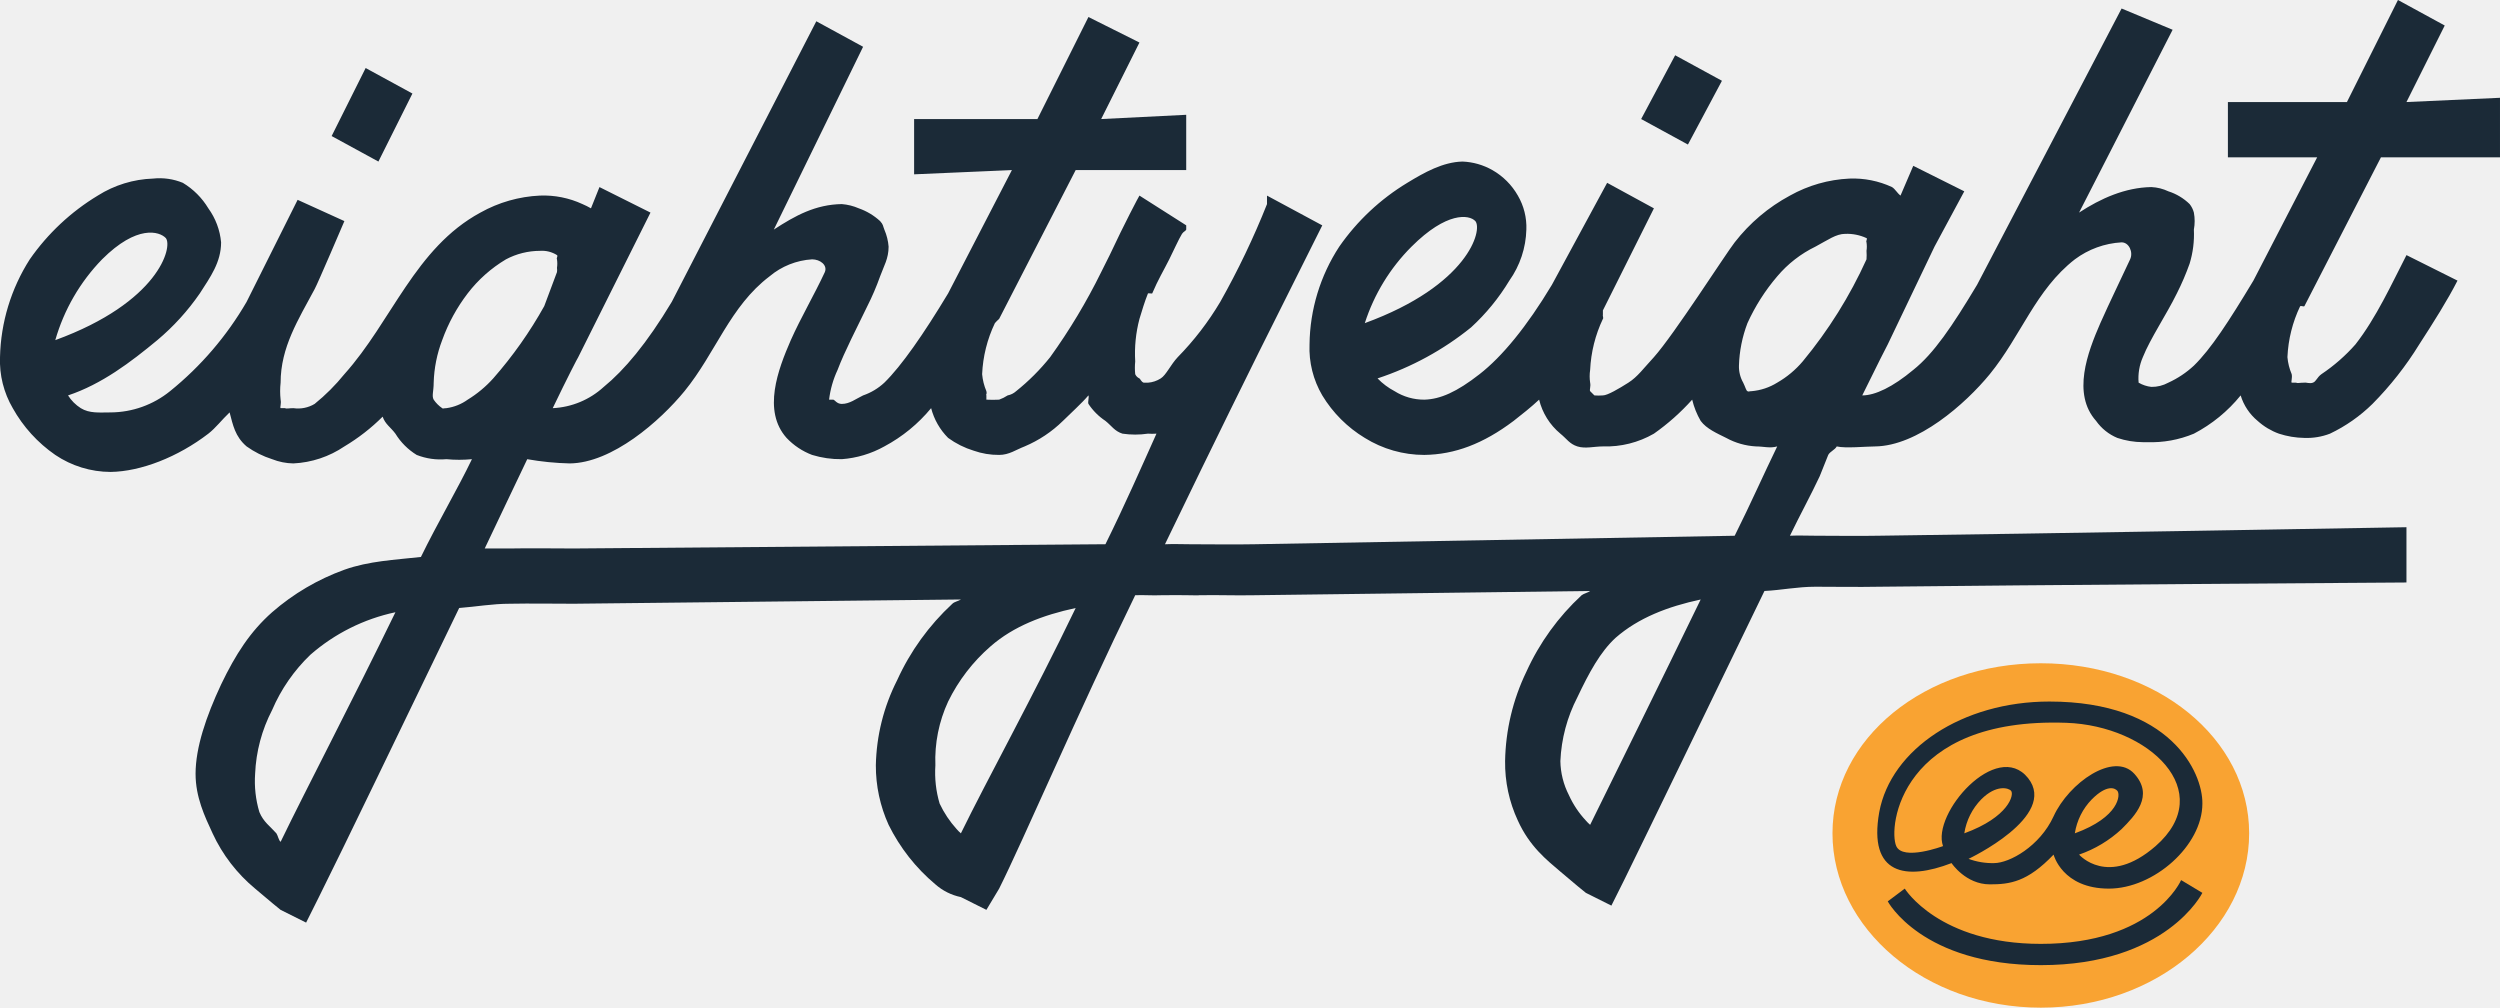
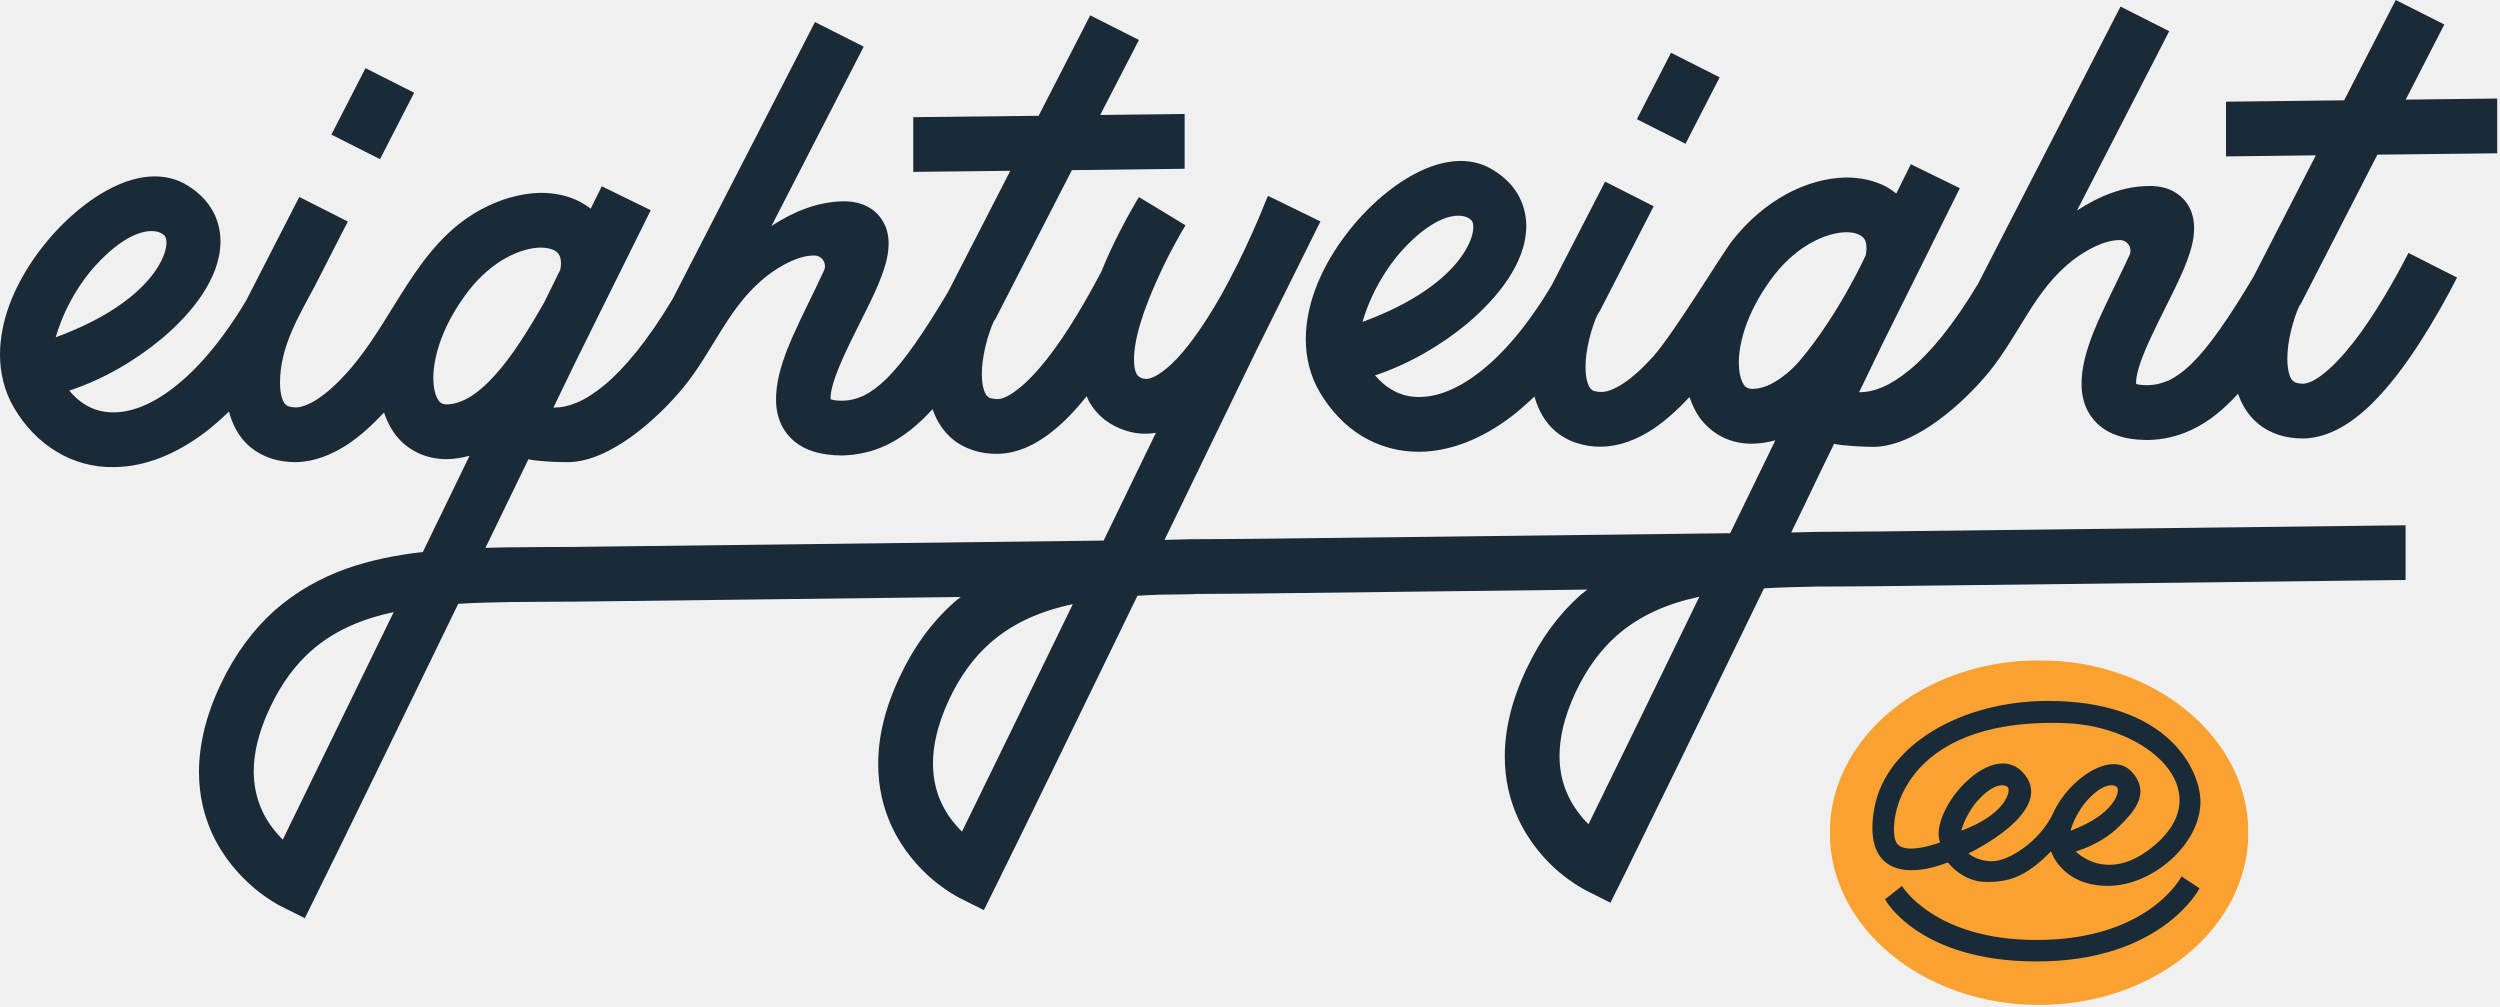
- <svg xmlns="http://www.w3.org/2000/svg" viewBox="132 84 390.624 157.445">
+ <svg xmlns="http://www.w3.org/2000/svg" xmlns:xlink="http://www.w3.org/1999/xlink" width="830px" height="334px" viewBox="0 0 830 334" version="1.1">
  <defs>
-     <style>
-       .cls-1 {
-         fill: #1b2a37;
-       }
- 
-       .cls-2 {
-         fill: #f9a332;
-       }
-     </style>
+     <polygon id="path-1" points="0 0.352 829.145 0.352 829.145 305.187 0 305.187 0 0.352" />
+     <polygon id="path-3" points="139.454 115 0.493 115 0.493 0.577 139.454 0.577 139.454 115" />
  </defs>
-   <g id="Group_2" data-name="Group 2" transform="translate(131.538 84.41)">
-     <path id="Path_1" data-name="Path 1" class="cls-1" d="M80.9,132.326Z" transform="translate(-27.96 -46.373)" />
-     <g id="Group_1" data-name="Group 1" transform="translate(0.462 -0.41)">
-       <path id="Path_2" data-name="Path 2" class="cls-1" d="M92.581,20.036,85.273,16.05,79.959,26.679l7.308,3.986Z" transform="translate(-28.141 -5.421)" />
-       <path id="Path_3" data-name="Path 3" class="cls-1" d="M360.527,47.422h0L372.485,24.17h18.6v-9.3l-14.615.664L382.45,3.576,375.142-.41,367.17,15.534h-18.6V24.17H362.52l-9.965,19.265c-3.84,6.378-6.632,10.683-9.3,13.287a15.076,15.076,0,0,1-3.986,2.657c-.065.065.065,0,0,0h0a5.37,5.37,0,0,1-2.657.664,5.029,5.029,0,0,1-1.993-.664h0a8.209,8.209,0,0,1,.664-3.986c1.171-2.929,3.688-6.646,5.315-9.965a39.957,39.957,0,0,0,1.993-4.65,15.692,15.692,0,0,0,.664-5.315,7.285,7.285,0,0,0,0-2.657,3.649,3.649,0,0,0-.664-1.329,8.407,8.407,0,0,0-3.322-1.993,6.944,6.944,0,0,0-2.657-.664c-4.1.065-7.909,1.773-11.294,3.986L339.933,4.241,331.961.919,309.374,44.1c-3.9,6.508-6.776,10.748-9.965,13.287-3.189,2.668-5.954,3.986-7.972,3.986h0c2.343-4.751,3.921-7.907,3.986-7.972l7.308-15.28,4.65-8.636L299.409,25.5l-1.993,4.65c-.521-.39-.808-1-1.329-1.329a14.471,14.471,0,0,0-6.643-1.329,21.025,21.025,0,0,0-9.3,2.657,27.276,27.276,0,0,0-8.636,7.308c-1.432,1.822-9.433,14.357-12.622,17.937-1.627,1.757-2.554,3.075-3.986,3.986s-3.27,1.993-3.986,1.993a8.457,8.457,0,0,1-1.329,0l-.664-.664c-.13-.2.13-.743,0-1.329a6.673,6.673,0,0,1,0-1.993,20.852,20.852,0,0,1,1.993-7.972c.13-.13-.065-.469,0-.664v-.664l7.972-15.944-7.308-3.986L242.941,44.1c-3.9,6.508-7.779,11.218-11.294,13.951-3.579,2.8-6.163,3.921-8.636,3.986a8.636,8.636,0,0,1-4.65-1.329,10.514,10.514,0,0,1-2.657-1.993,46.219,46.219,0,0,0,14.615-7.972,33.1,33.1,0,0,0,5.979-7.308,14.432,14.432,0,0,0,2.657-7.972,9.8,9.8,0,0,0-1.329-5.315,10.65,10.65,0,0,0-3.986-3.986,10.28,10.28,0,0,0-4.65-1.329c-3.059.065-5.968,1.695-8.636,3.322a35.021,35.021,0,0,0-10.629,9.965,28.515,28.515,0,0,0-4.65,15.28,14.554,14.554,0,0,0,1.993,7.972,19.657,19.657,0,0,0,6.643,6.643,17.607,17.607,0,0,0,9.3,2.657c4.751-.065,9.2-1.735,13.951-5.315,1.171-.911,2.815-2.215,3.986-3.322a9.973,9.973,0,0,0,3.322,5.315c.976.781,1.421,1.6,2.657,1.993s2.619,0,3.986,0a14.982,14.982,0,0,0,7.972-1.993,35.349,35.349,0,0,0,5.979-5.315,12.237,12.237,0,0,0,1.329,3.322c.911,1.237,2.554,1.941,3.986,2.657a10.9,10.9,0,0,0,4.65,1.329c1.237,0,2.15.325,3.322,0C276,73.77,274.045,78.219,271.507,83.3l-75.069,1.329c-3.319.065-6.646,0-9.965,0-1.367,0-2.619-.065-3.986,0,7.81-16.2,14.485-29.634,14.615-29.895l9.965-19.93-8.636-4.65v1.329a125.707,125.707,0,0,1-7.308,15.28,45.561,45.561,0,0,1-6.643,8.636c-1.106,1.171-1.811,2.8-2.657,3.322a4.289,4.289,0,0,1-1.993.664h-.664c-.39-.13-.534-.6-.664-.664a1.308,1.308,0,0,1-.664-.664,9.808,9.808,0,0,1,0-1.993,21.184,21.184,0,0,1,.664-6.643c.39-1.3.808-2.684,1.329-3.986.065-.065.664.065.664,0,.911-2.148,1.811-3.623,2.657-5.315.716-1.432,1.472-3.14,1.993-3.986.26-.39.534-.4.664-.664V34.8h0l-7.308-4.65c-.065.065-2.372,4.42-4.65,9.3-.456.976-.873,1.681-1.329,2.657a93.274,93.274,0,0,1-7.972,13.287,33.971,33.971,0,0,1-5.315,5.315,2.773,2.773,0,0,1-1.329.664,6.145,6.145,0,0,1-1.329.664,19.576,19.576,0,0,1-1.993,0v-.664c-.13-.2.13-.079,0-.664a8.784,8.784,0,0,1-.664-2.657,20.552,20.552,0,0,1,1.993-7.972,6.394,6.394,0,0,1,.664-.664h0l11.958-23.251h17.272V17.527l-13.287.664L178.5,6.234,170.53,2.248l-7.972,15.944H143.292v8.636l15.28-.664-9.965,19.265c-3.84,6.378-7.3,11.348-9.965,13.951a9.3,9.3,0,0,1-3.322,1.993c-1.106.521-2.085,1.329-3.322,1.329-.781,0-1.068-.6-1.329-.664h-.664a15.254,15.254,0,0,1,1.329-4.65c1.106-2.929,3.023-6.581,4.65-9.965a39.951,39.951,0,0,0,1.993-4.65c.586-1.627,1.329-2.763,1.329-4.65a8.383,8.383,0,0,0-.664-2.657c-.26-.651-.144-.743-.664-1.329a9.633,9.633,0,0,0-3.322-1.993A8.383,8.383,0,0,0,132,31.478c-4.1.065-7.245,1.773-10.629,3.986L135.32,6.9l-7.308-3.986L105.426,46.757c-3.9,6.508-7.44,10.683-10.629,13.287a12.707,12.707,0,0,1-7.972,3.322h0c2.278-4.751,3.921-7.907,3.986-7.972L102.1,32.807l-7.972-3.986L92.8,32.142a12.647,12.647,0,0,0-1.329-.664,14.471,14.471,0,0,0-6.643-1.329,21.026,21.026,0,0,0-9.3,2.657C65.314,38.338,61.692,49.786,54.273,58.051a31.2,31.2,0,0,1-4.65,4.65,5.038,5.038,0,0,1-3.322.664c-.716,0-1.068.13-1.329,0h-.664c-.13-.13.13-.678,0-1.329a11.947,11.947,0,0,1,0-2.657c0-5.532,2.777-9.864,5.315-14.615.39-.651,4.65-10.629,4.65-10.629l-7.308-3.322L38.993,46.757A50.559,50.559,0,0,1,27.035,60.708a14.868,14.868,0,0,1-9.3,3.322c-1.692,0-3.284.182-4.65-.664a6.448,6.448,0,0,1-1.993-1.993c5.271-1.757,9.786-5.187,13.951-8.636a36.734,36.734,0,0,0,6.643-7.308c1.627-2.538,3.322-4.848,3.322-7.972a10.7,10.7,0,0,0-1.993-5.315,11.681,11.681,0,0,0-3.986-3.986,9.548,9.548,0,0,0-4.65-.664,17.229,17.229,0,0,0-8.636,2.657A35.021,35.021,0,0,0,5.113,40.114a29.633,29.633,0,0,0-4.65,15.28,14.693,14.693,0,0,0,1.993,7.972A21.8,21.8,0,0,0,9.1,70.673a15.543,15.543,0,0,0,8.636,2.657c4.751-.065,10.529-2.334,15.28-5.979,1.171-.911,2.085-2.15,3.322-3.322.521,1.952.835,3.753,2.657,5.315a14.3,14.3,0,0,0,3.986,1.993A9.441,9.441,0,0,0,46.3,72a15.538,15.538,0,0,0,7.972-2.657,30.848,30.848,0,0,0,5.979-4.65c.39,1.171,1.277,1.681,1.993,2.657a10.128,10.128,0,0,0,3.322,3.322,10.126,10.126,0,0,0,4.65.664,20.39,20.39,0,0,0,3.986,0c-2.213,4.621-5.369,9.943-7.972,15.28-4.1.456-8.118.626-11.958,1.993a35.621,35.621,0,0,0-11.294,6.643c-3.384,2.994-5.694,6.543-7.972,11.294-2.343,5.011-3.986,9.851-3.986,13.951,0,3.644,1.421,6.632,2.657,9.3a24.65,24.65,0,0,0,6.643,8.636c2.148,1.822,3.791,3.191,3.986,3.322l3.986,1.993,1.993-3.986c3.775-7.549,13.072-26.887,21.923-45.174,2.668-.2,5.108-.664,7.972-.664,3.189-.065,6.581,0,9.965,0L150.6,93.26c-.39.26-1,.339-1.329.664a37.235,37.235,0,0,0-8.636,11.958,30.666,30.666,0,0,0-3.322,13.287,22.291,22.291,0,0,0,1.993,9.3,28.771,28.771,0,0,0,7.308,9.3,8.675,8.675,0,0,0,3.986,1.993l3.986,1.993,1.993-3.322c3.775-7.549,12.342-27.551,21.258-45.838,1.171-.065,2.815.065,3.986,0,3.514-.065,5.979.065,5.979,0,2.929-.065,5.578.065,8.636,0l52.482-.664c-.325.26-1,.4-1.329.664a37.235,37.235,0,0,0-8.636,11.958,33.354,33.354,0,0,0-3.322,13.951,21.324,21.324,0,0,0,1.993,9.3c1.822,4.035,4.5,6.15,6.643,7.972s3.791,3.191,3.986,3.322l3.986,1.993,1.993-3.986c3.71-7.549,13.072-26.887,21.923-45.174,2.668-.13,5.108-.664,7.972-.664,3.189,0,6.581.065,9.965,0,21.476-.26,82.376-.664,82.376-.664V81.967s-60.9,1.068-82.376,1.329c-3.319.065-6.711,0-9.965,0-1.367,0-2.619-.065-3.986,0,1.5-3.124,3.349-6.5,4.65-9.3l1.329-3.322c.26-.521,1.068-.808,1.329-1.329h0c1.367.325,4.612,0,5.979,0,6.638-.065,14.1-6.608,17.937-11.294,4.881-5.987,7.169-13.186,13.287-17.937a13.463,13.463,0,0,1,7.308-2.657c1.171,0,1.849,1.551,1.329,2.657-1.627,3.514-3.088,6.451-4.65,9.965-2.017,4.621-4.439,11.049-.664,15.28a7.658,7.658,0,0,0,3.322,2.657,12.783,12.783,0,0,0,3.986.664h.664a17.369,17.369,0,0,0,7.308-1.329,23.315,23.315,0,0,0,7.308-5.979,8.316,8.316,0,0,0,2.657,3.986,10.051,10.051,0,0,0,3.322,1.993,13.462,13.462,0,0,0,3.986.664,10.074,10.074,0,0,0,3.986-.664,24.494,24.494,0,0,0,6.643-4.65,51.81,51.81,0,0,0,7.308-9.3c2.278-3.514,4.417-6.906,5.979-9.965l-7.972-3.986c-2.278,4.425-4.718,9.786-7.972,13.951a27.35,27.35,0,0,1-5.315,4.65c-.716.521-.808,1.133-1.329,1.329s-1.068-.065-1.329,0c-.781,0-1.068.13-1.329,0h-.664c-.13-.13.13-.743,0-1.329a8.785,8.785,0,0,1-.664-2.657,20.553,20.553,0,0,1,1.993-7.972C360.188,47.357,360.4,47.552,360.527,47.422Zm-139.508-9.3c5.467-5.467,8.989-5.027,9.965-3.986,1.171,1.367-1.068,10.022-17.272,15.944A29.785,29.785,0,0,1,221.019,38.121ZM9.1,52.736a29.981,29.981,0,0,1,7.308-12.622c5.467-5.467,8.989-4.363,9.965-3.322C27.477,38.159,25.3,46.814,9.1,52.736Zm35.209,78.39c-.325-.26-.4-.938-.664-1.329-.976-1.106-2.007-1.76-2.657-3.322a16.835,16.835,0,0,1-.664-5.979,23.728,23.728,0,0,1,2.657-9.965,26.259,26.259,0,0,1,5.979-8.636,29.5,29.5,0,0,1,13.287-6.643C55.606,108.92,48.343,122.8,44.308,131.127Zm29.23-69.09a7.435,7.435,0,0,1-3.322,1.329c-.456,0-.534.13-.664,0a5.02,5.02,0,0,1-1.329-1.329c-.325-.586,0-1.291,0-2.657a20.268,20.268,0,0,1,1.329-6.643,27.192,27.192,0,0,1,3.986-7.308,21.2,21.2,0,0,1,5.979-5.315,11.365,11.365,0,0,1,5.315-1.329,4.387,4.387,0,0,1,2.657.664c.2.2-.13.4,0,.664a4.395,4.395,0,0,1,0,1.329,2.224,2.224,0,0,1,0,.664L85.5,47.422a65.125,65.125,0,0,1-7.972,11.294A17.978,17.978,0,0,1,73.538,62.037ZM150.6,129.8a6.394,6.394,0,0,1-.664-.664,16.366,16.366,0,0,1-2.657-3.986,17.02,17.02,0,0,1-.664-5.979,21.711,21.711,0,0,1,1.993-9.965,27.338,27.338,0,0,1,6.643-8.636c3.579-3.124,8.145-4.873,13.287-5.979C161.964,108.256,154.635,121.533,150.6,129.8Zm22.587-45.174-83.041.664c-3.319,0-6.711-.065-9.965,0H76.2c2.408-5.011,4.626-9.786,6.643-13.951A44.181,44.181,0,0,0,89.482,72c6.638-.065,14.1-6.608,17.937-11.294,4.881-5.987,7.1-13.251,13.287-17.937a11.4,11.4,0,0,1,6.643-2.657c1.237,0,2.449.887,1.993,1.993-1.627,3.514-3.753,7.115-5.315,10.629-2.017,4.621-4.439,11.049-.664,15.28a10.729,10.729,0,0,0,3.986,2.657,15.156,15.156,0,0,0,4.65.664,16.068,16.068,0,0,0,6.643-1.993,24.251,24.251,0,0,0,7.308-5.979,10.212,10.212,0,0,0,2.657,4.65,13.468,13.468,0,0,0,3.986,1.993,11.649,11.649,0,0,0,3.986.664c1.562,0,2.619-.808,3.986-1.329a19.24,19.24,0,0,0,5.979-3.986c1.106-1.106,2.945-2.749,3.986-3.986.13.26-.13,1.068,0,1.329a9.388,9.388,0,0,0,2.657,2.657c.976.781,1.421,1.6,2.657,1.993a13.636,13.636,0,0,0,3.986,0,9.042,9.042,0,0,0,1.329,0C178.881,72.428,176.181,78.572,173.187,84.624ZM248.92,128.47a6.394,6.394,0,0,1-.664-.664,14.7,14.7,0,0,1-2.657-3.986,12.081,12.081,0,0,1-1.329-5.315,23.964,23.964,0,0,1,2.657-9.965c1.822-3.84,3.571-7.088,5.979-9.3,3.579-3.124,8.145-4.873,13.287-5.979C259.555,106.927,252.955,120.27,248.92,128.47Zm33.216-72.412a14.994,14.994,0,0,1-3.986,3.322,9.036,9.036,0,0,1-3.986,1.329c-.39,0-.534.13-.664,0-.2-.065-.339-.678-.664-1.329a5.063,5.063,0,0,1-.664-2.657,20.268,20.268,0,0,1,1.329-6.643,30.978,30.978,0,0,1,4.65-7.308,18.234,18.234,0,0,1,5.979-4.65c1.952-1.041,3.219-1.993,4.65-1.993a7.3,7.3,0,0,1,3.322.664c.2.13-.13.4,0,.664a4.395,4.395,0,0,1,0,1.329,9,9,0,0,1,0,1.329A70.706,70.706,0,0,1,282.137,56.058Z" transform="translate(-0.462 0.41)" />
-       <path id="Path_4" data-name="Path 4" class="cls-1" d="M407.049,16.923l-7.308-3.986L394.427,22.9l7.308,3.986Z" transform="translate(-137.997 -4.301)" />
+   <g id="Page-1" stroke="none" stroke-width="1" fill="none" fill-rule="evenodd">
+     <g transform="translate(0, -1)" id="Group">
+       <g>
+         <polygon id="Fill-1" fill="#1B2A37" points="137.496 31.788 121.35 23.632 110.017 45.688 126.163 53.844" />
+         <g id="Group-14" transform="translate(0, 0.648)">
+           <g id="Group-4">
+             <mask id="mask-2" fill="white">
+               <use xlink:href="#path-1" />
+             </mask>
+             <g id="Clip-3" />
+             <path d="M597.689,119.904 C594.887,123.217 591.864,125.577 589.186,127.164 C586.508,128.752 584.148,129.4 581.732,129.483 C580.877,129.442 580.421,129.303 580.103,129.125 C579.648,128.945 579.096,128.531 578.46,127.219 C577.826,125.894 577.288,123.672 577.288,120.759 C577.288,117.129 578.102,112.491 580.048,107.398 C581.967,102.359 585.003,96.907 589.186,91.496 C593.092,86.541 597.455,83.049 601.637,80.771 C605.819,78.507 609.823,77.5 612.818,77.458 C615.73,77.417 617.497,78.231 618.311,78.963 C618.725,79.28 618.947,79.597 619.222,80.135 C619.443,80.688 619.678,81.461 619.678,82.731 C619.678,83.366 619.582,84.138 619.443,85.05 C619.443,85.05 610.678,104.444 597.689,119.904 M527.388,273.977 C526.753,273.384 526.119,272.708 525.525,272.017 C523.482,269.657 521.536,266.8 520.127,263.39 C518.665,259.939 517.767,256.075 517.767,251.354 C517.767,245.667 519.12,238.669 523.123,230.124 C526.988,221.953 531.571,216.004 536.706,211.407 C544.256,204.781 553.338,200.778 564.202,198.459 C550.109,227.446 535.988,256.489 527.388,273.977 M366.413,179.824 L190.695,181.923 C183.71,181.964 176.657,181.964 169.713,182.06 C166.842,182.102 163.985,182.143 161.168,182.24 C166.304,171.653 171.163,161.659 175.428,152.839 C178.244,153.515 185.698,153.846 188.652,153.791 C202.787,153.612 218.646,138.98 226.777,129.125 C237.143,116.494 241.864,101.724 254.991,91.675 C258.856,88.777 264.902,85.133 270.313,85.188 C272.894,85.133 274.62,87.824 273.585,90.13 C270.174,97.542 266.392,104.816 263.08,112.27 C258.759,122.085 253.901,136.302 262.031,145.247 C264.17,147.621 266.986,149.291 269.94,150.202 C272.894,151.155 276.028,151.527 279.492,151.569 C284.572,151.472 289.666,150.341 294.248,148.159 C299.976,145.44 304.89,141.341 309.611,136.206 C310.798,139.656 312.786,143.163 316.016,145.937 C318.017,147.663 320.419,148.973 323.014,149.801 C325.651,150.699 328.425,151.072 331.283,151.016 C334.651,150.975 337.826,150.119 340.697,148.932 C345.694,146.752 349.959,143.383 353.961,139.532 C356.322,137.214 358.585,134.618 360.767,131.899 C361.043,132.478 361.278,133.113 361.595,133.707 C362.824,135.888 364.549,137.931 366.633,139.615 C368.773,141.258 371.174,142.527 373.811,143.341 C375.992,144.032 378.311,144.391 380.534,144.349 C381.624,144.349 382.714,144.212 383.763,144.032 C378.628,154.661 372.637,166.932 366.413,179.824 M319.384,276.434 C318.75,275.841 318.114,275.151 317.521,274.474 C315.422,272.114 313.517,269.257 312.068,265.847 C310.661,262.396 309.75,258.532 309.75,253.797 C309.75,248.124 311.116,241.126 315.105,232.581 C318.97,224.41 323.511,218.446 328.688,213.864 C336.238,207.224 345.321,203.235 356.184,200.916 C342.104,229.903 327.97,258.932 319.384,276.434 M155.758,132.3 C153.08,133.845 150.719,134.535 148.359,134.618 C147.449,134.577 146.993,134.438 146.675,134.259 C146.22,134.024 145.668,133.625 145.033,132.3 C144.398,131.029 143.859,128.806 143.859,125.894 C143.859,122.264 144.673,117.626 146.62,112.533 C148.539,107.494 151.576,102.042 155.758,96.631 C159.665,91.675 164.026,88.142 168.209,85.864 C172.391,83.587 176.394,82.592 179.389,82.551 C182.289,82.551 184.069,83.325 184.883,84.042 C185.297,84.415 185.518,84.732 185.794,85.271 C186.015,85.823 186.25,86.595 186.25,87.866 C186.25,88.46 186.153,89.135 186.015,89.909 L180.756,100.592 C175.663,109.537 170.072,118.62 164.261,124.983 C161.348,128.214 158.436,130.712 155.758,132.3 M93.877,279.113 C93.242,278.519 92.649,277.842 92.013,277.111 C89.971,274.792 88.01,271.88 86.603,268.525 C85.195,265.075 84.243,261.168 84.243,256.433 C84.243,250.76 85.609,243.803 89.653,235.258 C93.504,227.088 98.059,221.138 103.236,216.5 C110.731,209.861 119.814,205.913 130.718,203.552 C116.597,232.581 102.462,261.568 93.877,279.113 M18.51,112.326 C18.51,112.326 22.03,98.066 33.626,86.471 C45.234,74.863 52.743,76.382 54.689,78.659 C57.173,81.557 52.867,99.723 18.51,112.326 M467.495,81.364 C479.104,69.756 486.613,71.274 488.559,73.551 C491.043,76.45 486.737,94.616 452.38,107.218 C452.38,107.218 455.9,92.96 467.495,81.364 M763.855,101.227 L763.993,100.993 L789.294,51.701 L829.145,51.245 L829.145,33.066 L798.695,33.425 L811.518,8.482 L795.382,0.352 L778.252,33.66 L739.037,34.115 L739.037,52.28 L768.852,51.922 L748.133,92.269 C740.044,105.851 733.405,115.445 727.773,120.939 C724.916,123.755 722.418,125.48 720.098,126.626 C719.918,126.709 719.822,126.764 719.642,126.805 L719.587,126.805 C717.407,127.758 715.418,128.172 712.92,128.255 C711.236,128.214 710.049,128.075 709.456,127.896 L709.193,127.8 L709.193,127.399 C709.097,125.853 709.911,122.305 711.554,118.219 C714.01,112.036 717.918,104.541 721.41,97.445 C723.19,93.815 724.819,90.364 726.088,86.955 C727.359,83.463 728.408,80.191 728.449,76.146 C728.449,74.546 728.27,72.82 727.634,70.957 C727.138,69.604 726.407,68.14 725.371,66.967 C723.77,65.049 721.588,63.696 719.504,62.965 C717.407,62.288 715.418,62.053 713.418,62.094 C704.694,62.191 696.743,65.559 689.565,70.239 L720.181,10.705 L704.003,2.533 L656.754,94.492 C648.486,108.35 640.714,117.626 634.034,123.12 C627.214,128.752 621.942,130.532 617.539,130.574 C617.497,130.574 617.456,130.574 617.401,130.532 L617.359,130.574 L617.221,130.574 C622.135,120.483 625.13,114.217 625.213,114.037 L641.446,81.406 L650.667,62.826 L634.392,54.876 L629.575,64.607 C628.485,63.737 627.394,62.965 626.221,62.33 C622.08,60.148 617.497,59.279 612.818,59.279 C606.316,59.417 599.594,61.28 593.092,64.787 C586.591,68.376 580.325,73.51 574.968,80.454 C571.918,84.318 555.561,111.304 548.701,118.896 C545.292,122.665 541.799,125.811 538.749,127.758 C535.711,129.759 533.213,130.491 531.709,130.491 C530.122,130.435 529.307,130.215 528.851,130.035 L528.12,129.442 C527.802,129.083 527.347,128.392 526.988,127.123 C526.615,125.894 526.394,124.169 526.394,122.168 C526.353,116.633 528.34,109.178 530.342,104.858 C530.577,104.541 530.756,104.264 530.936,103.947 L531.115,103.671 L549.018,68.831 L532.896,60.645 L515.213,94.947 C506.987,108.805 498.581,118.302 491.002,124.072 C483.369,129.98 476.688,132.078 471.416,132.161 C467.73,132.217 464.637,131.305 461.739,129.524 C459.876,128.434 458.15,126.846 456.507,124.983 C467.73,121.257 478.373,115.031 487.137,107.77 C492.493,103.229 497.131,98.315 500.678,93.001 C504.129,87.686 506.669,81.958 506.724,75.415 C506.724,71.647 505.716,67.643 503.536,64.234 C501.396,60.825 498.221,58.147 494.591,56.145 C491.403,54.42 487.952,53.744 484.68,53.785 C478.179,53.924 472.271,56.381 466.639,59.831 C458.288,65.008 450.378,72.82 444.195,81.958 C438.066,91.095 433.566,101.724 433.525,112.947 C433.525,118.993 434.933,125.163 438.246,130.712 C441.793,136.661 446.472,141.658 452.146,145.123 C457.833,148.573 464.459,150.437 471.416,150.341 C481.547,150.202 491.997,146.116 501.99,138.483 C504.488,136.523 506.987,134.342 509.444,131.981 C510.576,136.067 512.673,140.346 516.442,143.577 C518.444,145.247 520.845,146.613 523.44,147.427 C526.077,148.298 528.851,148.712 531.709,148.656 C537.975,148.518 543.566,146.158 548.48,143.024 C552.98,140.029 557.066,136.302 560.93,132.161 C561.745,134.618 562.835,136.978 564.381,139.159 C566.287,141.713 568.826,143.935 571.877,145.481 C574.872,146.972 578.323,147.704 581.732,147.663 C584.411,147.621 586.963,147.207 589.42,146.53 C584.825,155.93 579.731,166.476 574.417,177.382 L416.16,179.245 C409.162,179.328 402.164,179.328 395.165,179.369 C392.307,179.425 389.492,179.507 386.621,179.603 C403.253,145.301 416.933,117.074 417.21,116.494 L438.383,73.869 L420.977,65.366 L420.301,66.912 C419.667,68.554 413.344,84.552 404.717,99.585 C400.396,107.08 395.482,114.354 390.803,119.351 C388.484,121.808 386.22,123.672 384.398,124.762 C382.535,125.894 381.265,126.171 380.534,126.171 L379.498,126.032 C378.725,125.811 378.311,125.535 378.035,125.3 C377.634,124.983 377.4,124.666 377.041,123.81 C376.723,122.982 376.489,121.574 376.489,119.711 C376.448,116.356 377.359,111.58 378.946,106.625 C379.816,103.808 380.906,100.952 382.038,98.176 C382.134,97.998 382.258,97.818 382.258,97.638 C384.177,93.042 386.22,88.721 388.084,85.05 C389.629,82.054 391.038,79.543 392.032,77.775 C392.529,76.92 392.943,76.229 393.218,75.774 L393.495,75.277 L393.578,75.139 L378.131,65.78 C377.994,65.96 373.217,73.731 368.4,84.138 C367.448,86.181 366.55,88.363 365.639,90.544 C360.864,99.627 354.459,110.765 347.778,119.31 C344.286,123.755 340.738,127.482 337.687,129.759 C336.197,130.932 334.831,131.76 333.698,132.217 C332.608,132.714 331.835,132.851 331.283,132.851 C329.695,132.796 328.88,132.575 328.425,132.395 L327.694,131.802 C327.377,131.443 326.92,130.753 326.562,129.483 C326.189,128.255 325.968,126.529 325.968,124.528 C325.927,118.896 327.928,111.401 329.916,107.08 C330.109,106.818 330.234,106.584 330.427,106.307 L330.551,106.087 L355.867,56.836 L393.301,56.381 L393.301,38.201 L365.267,38.518 L378.131,13.617 L361.954,5.445 L344.824,38.795 L303.207,39.25 L303.207,57.416 L335.423,57.056 L314.705,97.363 C306.616,110.945 299.976,120.539 294.344,126.074 C291.487,128.848 288.975,130.615 286.669,131.76 C284.351,132.796 282.169,133.348 279.492,133.389 C277.808,133.389 276.621,133.169 275.986,132.989 L275.765,132.892 L275.765,132.478 C275.668,130.932 276.483,127.399 278.126,123.354 C280.527,117.129 284.489,109.633 287.981,102.539 C289.748,98.991 291.39,95.458 292.661,92.049 C293.93,88.597 294.979,85.271 295.021,81.226 C295.021,79.639 294.841,77.955 294.207,76.091 C293.71,74.739 292.937,73.331 291.887,72.047 C290.341,70.183 288.161,68.831 286.077,68.099 C283.978,67.368 281.991,67.188 279.989,67.188 C271.265,67.326 263.314,70.694 256.136,75.374 L286.752,15.84 L270.575,7.668 L223.326,99.585 C215.057,113.443 207.287,122.719 200.605,128.255 C193.787,133.886 188.472,135.626 184.11,135.667 C183.972,135.667 183.889,135.626 183.752,135.626 C188.61,125.577 191.661,119.31 191.744,119.131 L216.051,70.142 L199.791,62.191 L196.105,69.645 C195.056,68.775 193.924,68.099 192.793,67.465 C188.652,65.242 184.069,64.373 179.389,64.373 C172.888,64.51 166.166,66.416 159.665,69.922 C137.952,81.682 130.954,106.542 115.272,123.989 C111.863,127.8 108.371,130.932 105.32,132.892 C102.284,134.894 99.785,135.57 98.281,135.626 C96.693,135.57 95.878,135.295 95.423,135.115 L94.692,134.535 C94.375,134.204 93.918,133.528 93.56,132.258 C93.187,131.029 92.966,129.303 92.966,127.302 C93.007,115.542 99.012,105.59 104.409,95.541 C105.182,94.092 115.411,73.911 115.507,73.911 L99.371,65.739 L81.744,100.082 C73.476,113.94 65.069,123.396 57.477,129.166 C49.844,135.074 43.164,137.214 37.89,137.255 C34.26,137.296 31.127,136.44 28.214,134.66 C26.351,133.528 24.626,131.981 22.997,130.035 C34.218,126.349 44.847,120.125 53.613,112.85 C58.982,108.35 63.606,103.45 67.154,98.135 C70.604,92.821 73.158,87.051 73.2,80.508 C73.2,76.726 72.206,72.737 70.025,69.369 C67.844,65.919 64.697,63.24 61.066,61.239 C57.891,59.555 54.385,58.879 51.156,58.92 C44.668,59.016 38.76,61.515 33.128,64.925 C24.763,70.142 16.854,77.914 10.669,87.051 C4.542,96.23 0.042,106.818 0,118.04 C0,124.031 1.408,130.298 4.72,135.846 C8.268,141.796 12.948,146.793 18.634,150.202 C24.308,153.709 30.947,155.572 37.89,155.433 C48.022,155.337 58.471,151.252 68.479,143.577 C70.977,141.616 73.517,139.435 76.015,136.978 C77.106,141.161 79.19,145.44 83.014,148.712 C85.015,150.382 87.418,151.707 90.012,152.562 C92.649,153.432 95.423,153.791 98.281,153.791 C104.547,153.653 110.137,151.252 115.093,148.118 C119.551,145.164 123.637,141.437 127.502,137.296 C128.317,139.753 129.407,142.072 130.954,144.253 C132.858,146.848 135.398,149.07 138.449,150.575 C141.444,152.065 144.895,152.798 148.359,152.798 C150.941,152.756 153.439,152.3 155.896,151.666 C151.175,161.425 145.902,172.288 140.395,183.606 C131.67,184.6 123.182,186.284 114.997,189.141 C106.507,192.192 98.377,196.692 91.241,202.959 C84.104,209.322 77.975,217.55 73.2,227.68 C68.203,238.268 66.063,247.986 66.063,256.668 C66.063,264.342 67.748,271.065 70.287,276.752 C74.111,285.241 79.701,291.19 84.284,295.111 C88.88,298.962 92.552,300.825 93.007,301.101 L101.193,305.187 L105.279,296.919 C113.23,280.934 133.314,239.58 152.127,200.819 C157.801,200.461 163.626,200.322 169.713,200.226 C176.477,200.143 183.517,200.143 190.695,200.101 L318.97,198.555 C318.197,199.135 317.424,199.729 316.748,200.322 C309.57,206.686 303.483,214.857 298.707,225.045 C293.71,235.632 291.529,245.308 291.57,253.99 C291.529,261.665 293.254,268.428 295.752,274.06 C299.562,282.563 305.153,288.568 309.75,292.474 C314.332,296.284 318.017,298.189 318.473,298.424 L326.645,302.509 L330.745,294.241 C338.695,278.243 358.779,236.943 377.634,198.141 C380.078,198.004 382.535,197.866 385.088,197.783 C392.529,197.686 396.946,197.644 396.946,197.548 C403.212,197.466 409.617,197.507 416.16,197.41 L526.988,196.098 C526.256,196.692 525.483,197.272 524.751,197.866 C517.574,204.229 511.487,212.414 506.724,222.588 C501.727,233.175 499.588,242.851 499.588,251.533 C499.588,259.208 501.272,265.985 503.812,271.617 C507.622,280.106 513.17,286.111 517.767,290.017 C522.391,293.827 526.036,295.69 526.533,295.966 L534.663,300.052 L538.803,291.784 C546.699,275.8 566.838,234.486 585.638,195.684 C591.285,195.367 597.137,195.187 603.183,195.091 C610.002,195.05 617.042,195.05 624.219,194.967 C669.702,194.415 798.654,192.91 798.654,192.91 L798.654,174.745 C798.654,174.745 669.702,176.235 624.219,176.788 C617.179,176.871 610.181,176.871 603.183,176.925 C600.326,176.967 597.509,177.063 594.68,177.146 C597.91,170.521 601.002,164.102 603.859,158.07 L607.269,151.072 C607.821,149.926 608.359,148.795 608.912,147.704 L608.953,147.704 C611.81,148.394 619.181,148.712 622.08,148.712 C636.214,148.518 652.075,133.886 660.205,124.031 C670.572,111.359 675.334,96.631 688.419,86.541 C692.326,83.642 698.33,80.053 703.783,80.053 C706.322,80.053 708.047,82.689 707.012,85.008 C703.603,92.407 699.835,99.681 696.508,107.135 C692.202,116.95 687.329,131.209 695.473,140.112 C697.598,142.527 700.415,144.156 703.369,145.067 C706.06,145.978 708.821,146.338 711.872,146.392 C712.189,146.433 712.547,146.433 712.92,146.433 C718,146.392 723.093,145.205 727.676,143.024 C733.405,140.346 738.319,136.206 743.04,131.071 C744.226,134.577 746.214,138.027 749.444,140.802 C751.446,142.527 753.847,143.839 756.443,144.709 C759.079,145.564 761.853,145.937 764.71,145.937 C768.079,145.882 771.253,145.026 774.125,143.798 C779.122,141.658 783.387,138.303 787.39,134.438 C793.339,128.572 798.654,121.394 803.429,113.996 C808.192,106.584 812.429,98.991 815.742,92.504 L799.606,84.318 C794.843,93.635 788.163,105.313 781.206,114.175 C777.713,118.62 774.167,122.346 771.116,124.666 C769.625,125.811 768.258,126.668 767.126,127.123 C766.036,127.578 765.263,127.716 764.71,127.758 C763.124,127.716 762.309,127.44 761.853,127.26 L761.122,126.668 C760.804,126.349 760.349,125.674 759.99,124.389 C759.631,123.175 759.396,121.436 759.396,119.448 C759.355,113.802 761.357,106.265 763.344,102.001 C763.538,101.724 763.662,101.49 763.855,101.227" id="Fill-2" fill="#1B2A37" mask="url(#mask-2)" />
+           </g>
+           <polygon id="Fill-5" fill="#1B2A37" points="570.923 26.026 554.778 17.871 543.444 39.926 559.591 48.083" />
+           <g id="Group-9" transform="translate(607, 219)">
+             <mask id="mask-4" fill="white">
+               <use xlink:href="#path-3" />
+             </mask>
+             <g id="Clip-8" />
+             <path d="M69.976,0.577 C31.602,0.577 0.493,26.196 0.493,57.791 C0.493,89.387 31.602,115.001 69.976,115.001 C108.349,115.001 139.454,89.387 139.454,57.791 C139.454,26.196 108.349,0.577 69.976,0.577" id="Fill-7" fill="#F9A231" mask="url(#mask-4)" />
+           </g>
+           <path d="M730.255,295.266 C730.255,295.266 717.817,319.554 676.21,319.554 C636.77,319.554 625.822,298.915 625.822,298.915 L631.449,294.486 C631.449,294.486 642.167,312.426 676.095,312.426 C713.523,312.426 724.269,291.317 724.269,291.317 L730.255,295.266 Z" id="Fill-10" fill="#1B2A37" />
+           <path d="M651.136,276.145 C651.136,276.145 652.643,270.043 657.604,265.082 C662.57,260.117 665.782,260.768 666.614,261.739 C667.68,262.98 665.838,270.754 651.136,276.145 M687.412,276.145 C687.412,276.145 688.919,270.043 693.879,265.082 C698.845,260.117 702.059,260.768 702.89,261.739 C703.955,262.98 702.114,270.754 687.412,276.145 M715.714,280.65 C699.851,294.46 689.139,283.028 689.139,283.028 C689.139,283.028 697.338,280.85 703.375,274.889 C707.785,270.539 714.478,264.032 707.795,256.653 C701.092,249.255 686.911,258.866 681.785,270.034 C677.231,279.955 666.639,286.282 661.483,286.282 C656.292,286.282 653.529,283.689 653.529,283.689 C653.529,283.689 682.301,270.124 672.195,257.495 C661.798,244.499 640.24,269.283 644.074,280.04 C644.074,280.04 631.669,284.8 629.447,279.79 C626.669,273.532 630.618,238.528 685.57,240.425 C712.981,241.371 736.412,262.63 715.714,280.65 M679.944,233.057 C651.036,233.057 626.083,247.784 622.294,268.602 C618.499,289.425 631.74,292.454 646.706,286.682 C646.706,286.682 651.477,293.165 659.481,293.165 C666.173,293.165 672.24,292.033 680.94,282.967 C680.94,282.967 684.408,294.46 699.851,294.46 C714.733,294.46 730.55,280.5 730.55,266.524 C730.55,256.263 720.114,233.057 679.944,233.057" id="Fill-12" fill="#1B2A37" />
+         </g>
+       </g>
    </g>
-     <path id="Path_5" data-name="Path 5" class="cls-2" d="M472.965,159.023c-18.092,0-32.552,11.735-32.552,26.573s14.46,27.237,32.552,27.237,32.552-12.4,32.552-27.237S491.057,159.023,472.965,159.023Z" transform="translate(-153.626 -55.798)" />
-     <path id="Path_6" data-name="Path 6" class="cls-1" d="M502.764,213.029s-5.59,11.294-25.244,11.294c-18.613,0-23.916-9.965-23.916-9.965l2.657-1.993S461.575,221,477.519,221c17.637,0,21.923-9.965,21.923-9.965Z" transform="translate(-158.181 -73.93)" />
-     <path id="Path_7" data-name="Path 7" class="cls-1" d="M478.028,168.008c-13.6,0-24.751,7.445-26.573,17.272-1.757,9.827,4.2,10.705,11.294,7.972,0,0,2.2,3.322,5.979,3.322,3.124,0,5.865-.355,9.965-4.65,0,0,1.347,5.315,8.636,5.315,7.029,0,14.615-6.713,14.615-13.287C502.008,179.07,496.966,168.008,478.028,168.008Zm16.608,22.587c-7.484,6.508-11.958,1.329-11.958,1.329a18.757,18.757,0,0,0,6.643-3.986c2.083-2.083,5.117-5.187,1.993-8.636-3.189-3.514-10.214,1.372-12.622,6.643-2.148,4.686-6.893,7.308-9.3,7.308a10.759,10.759,0,0,1-3.986-.664s14.051-6.635,9.3-12.622c-4.881-6.117-15.109,5.553-13.287,10.629,0,0-6.266,2.343-7.308,0-1.3-2.929.606-20.177,26.573-19.265C493.636,171.785,504.4,182.069,494.636,190.595ZM482.014,188.6a9.732,9.732,0,0,1,2.657-5.315c2.343-2.343,3.6-1.784,3.986-1.329C489.177,182.544,488.977,186.064,482.014,188.6Zm-17.272,0a9.732,9.732,0,0,1,2.657-5.315c2.343-2.343,4.26-1.784,4.65-1.329C472.569,182.544,471.7,186.064,464.741,188.6Z" transform="translate(-157.36 -58.803)" />
  </g>
</svg>
